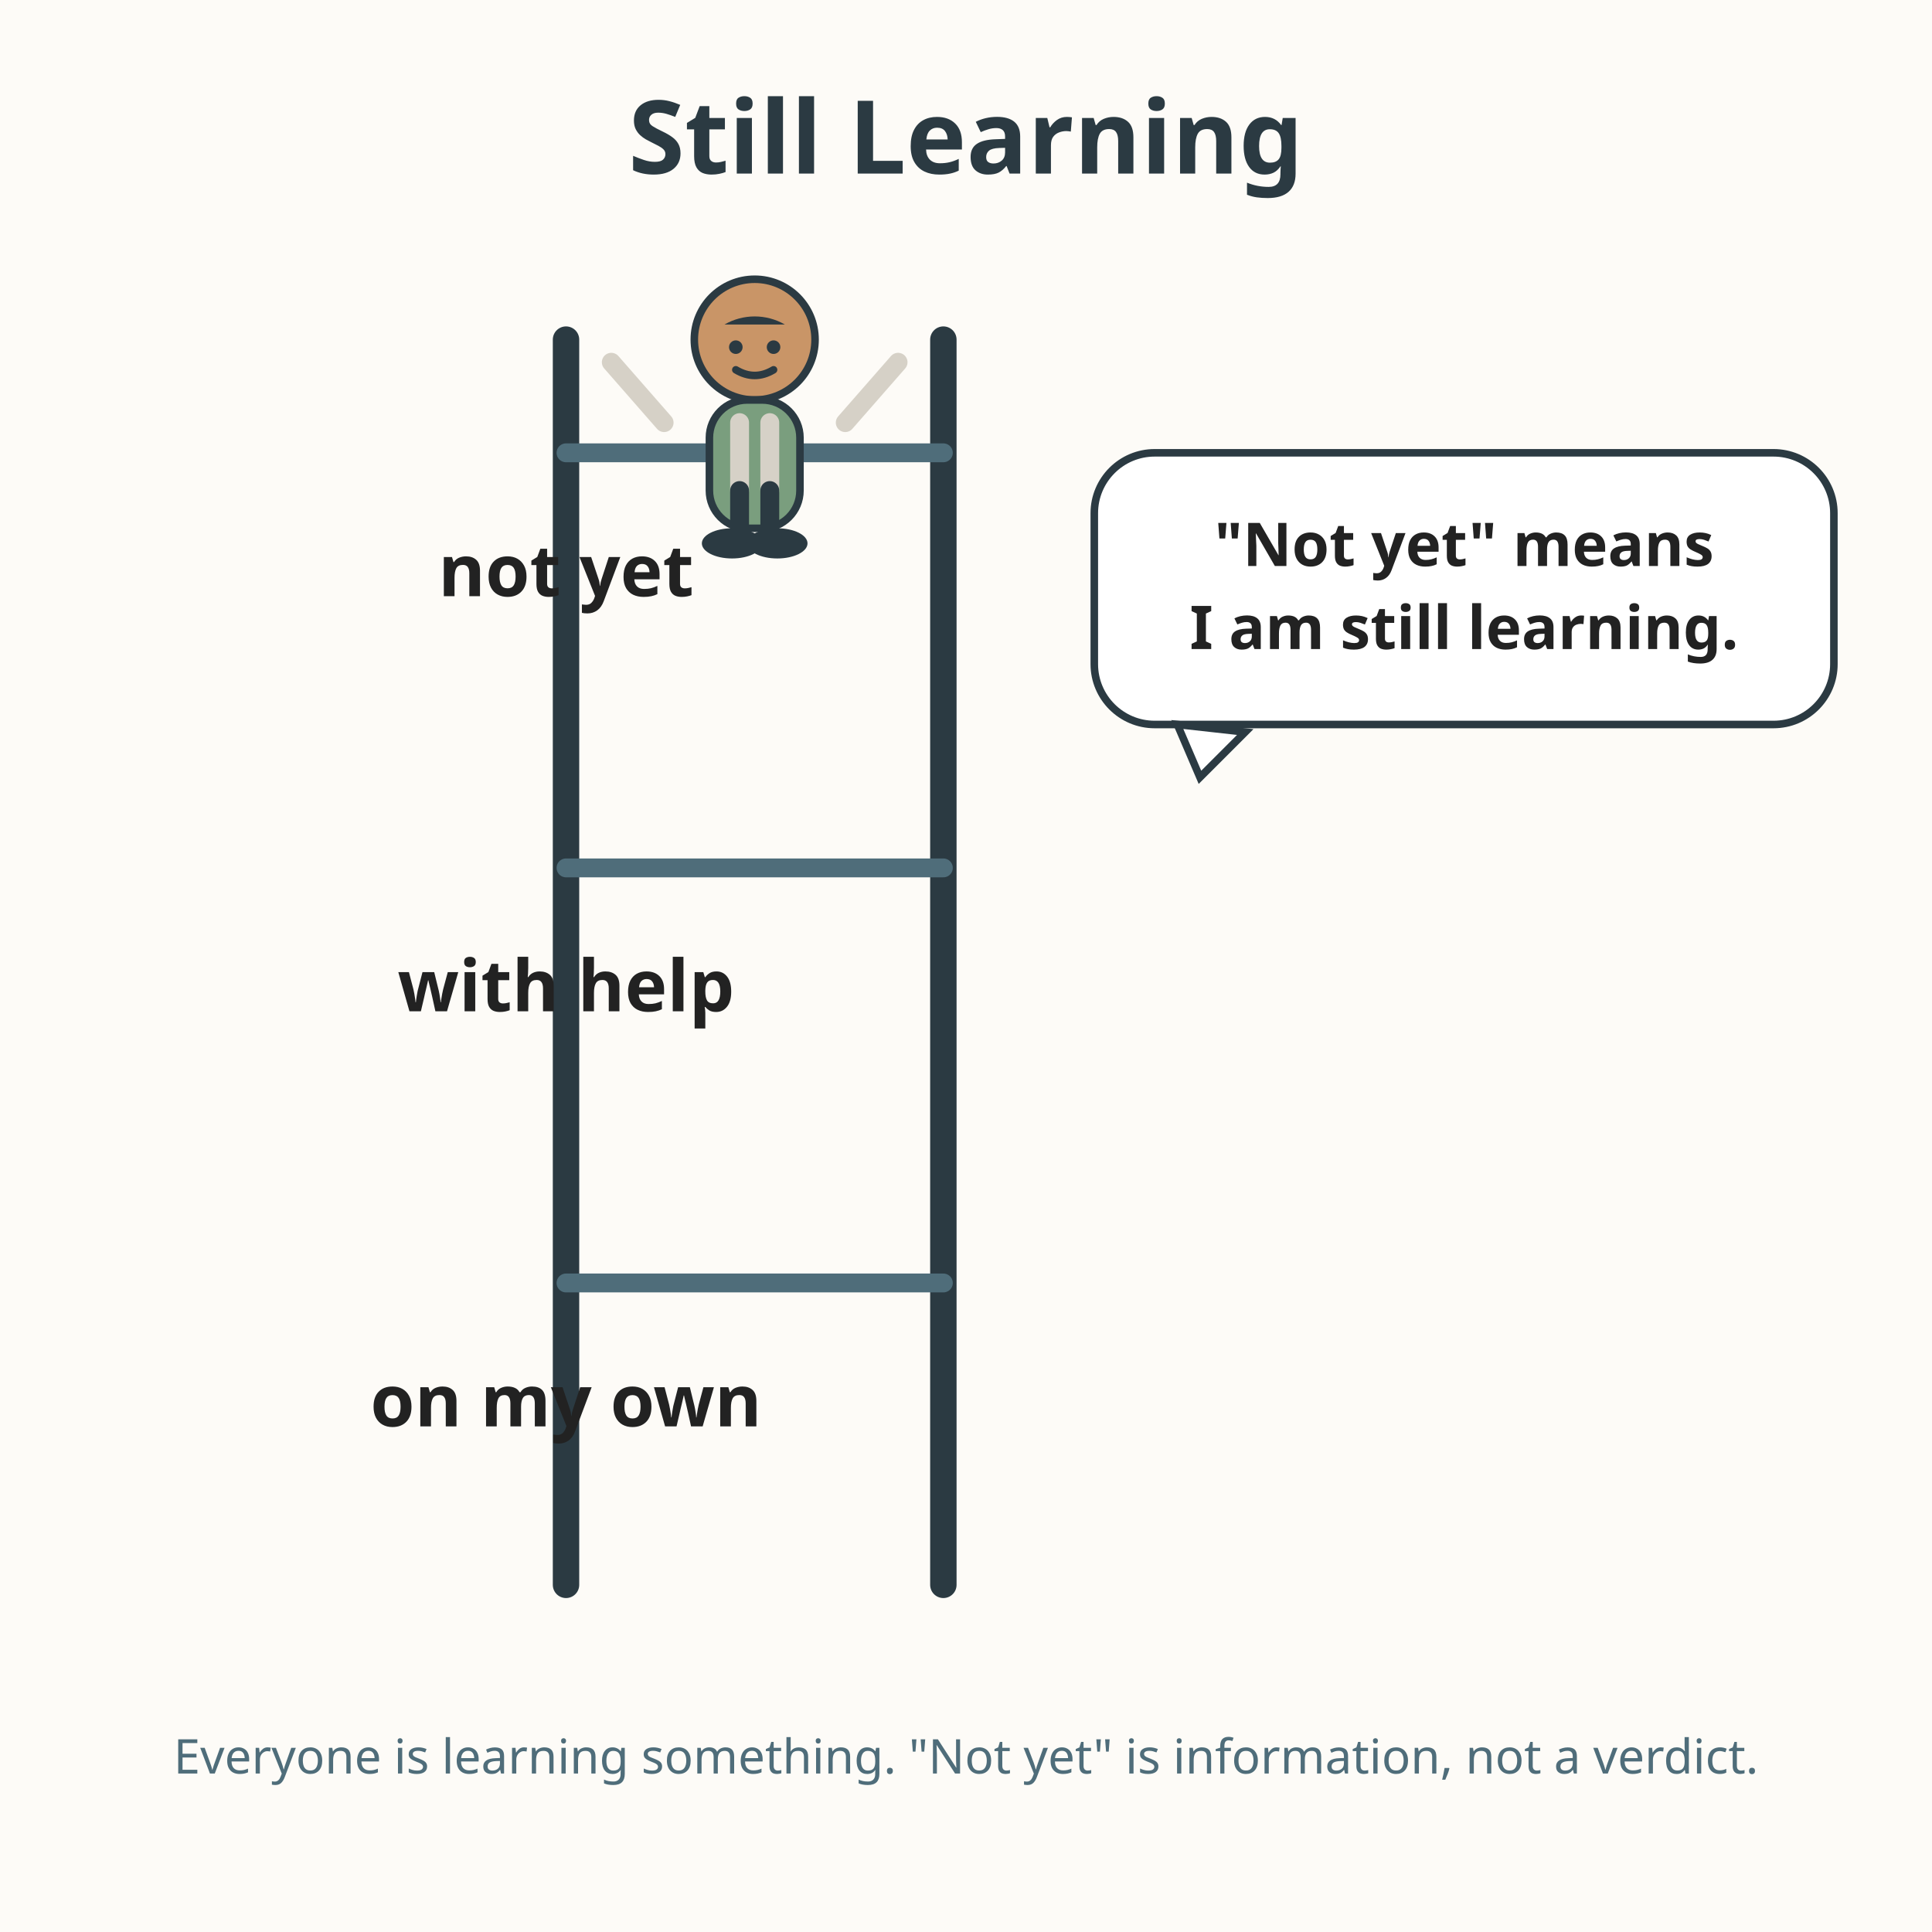
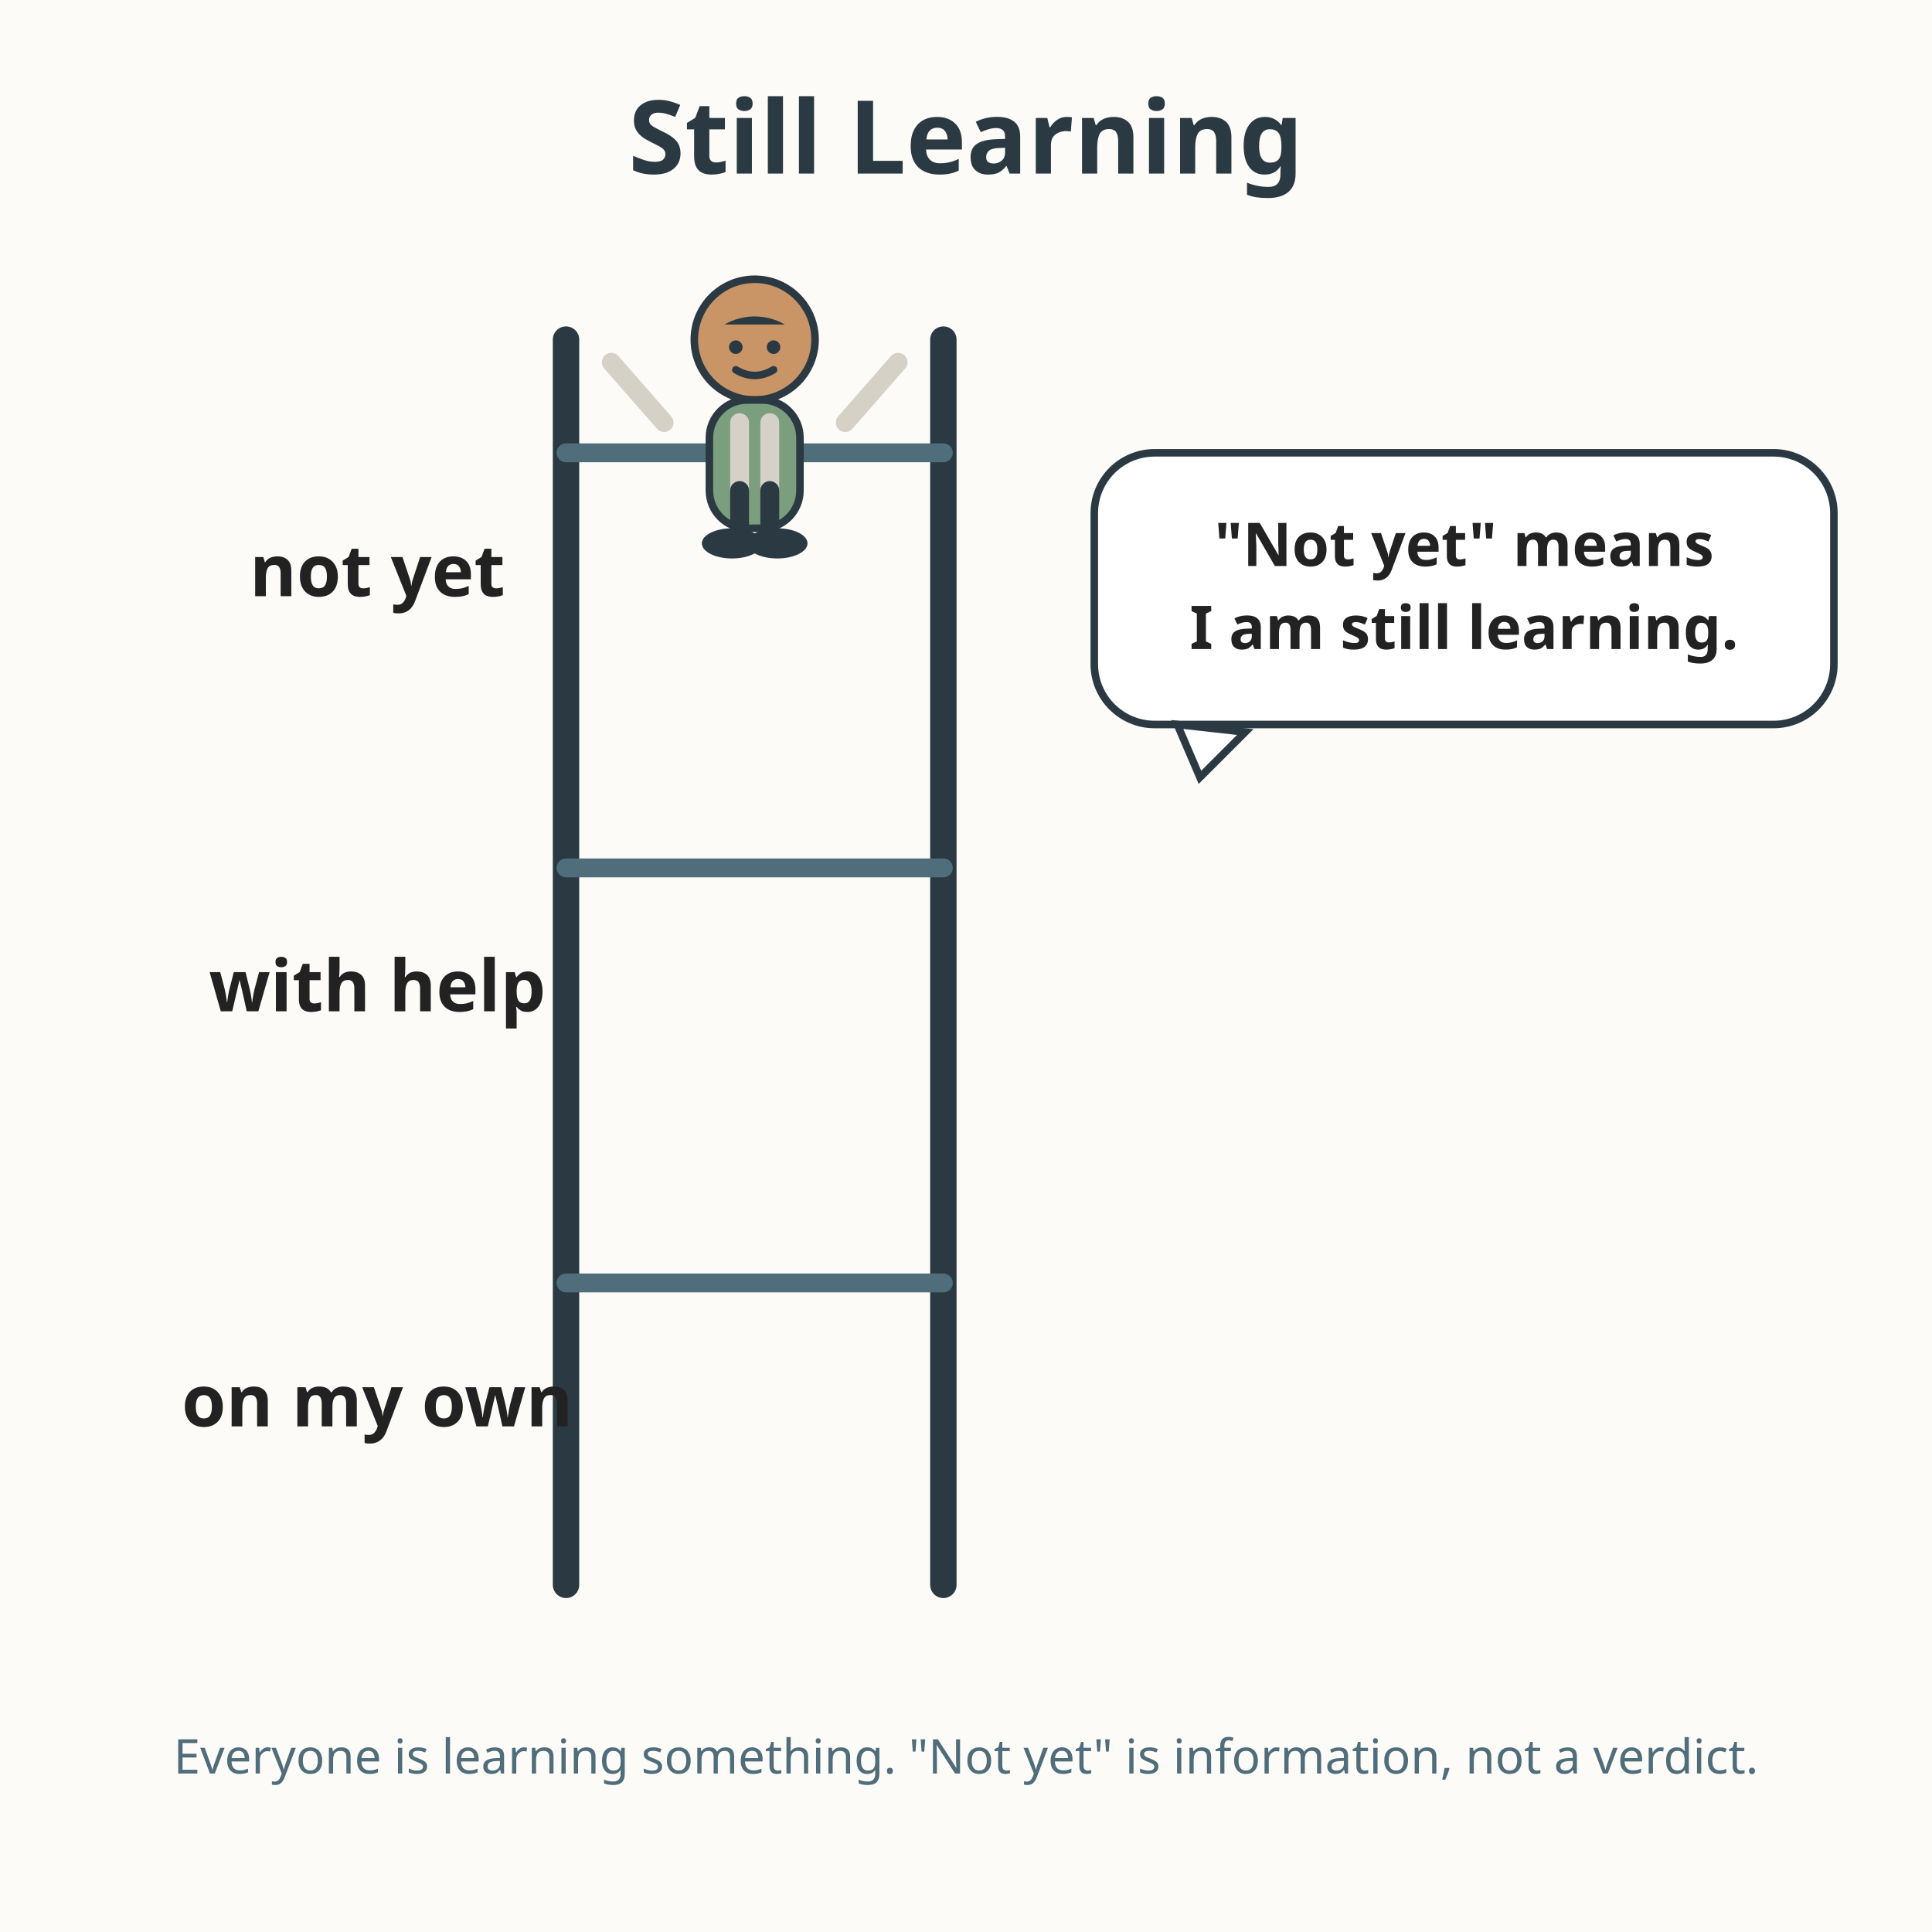
<svg xmlns="http://www.w3.org/2000/svg" viewBox="0 0 512 512" role="img" aria-labelledby="title-L-02-001-07-still-learning desc-L-02-001-07-still-learning">
  <rect width="512" height="512" fill="#fdfbf7" />
  <text x="256" y="46" text-anchor="middle" font-family="sans-serif" font-size="27" font-weight="bold" fill="#2b3a42">Still Learning</text>
  <line x1="150" y1="90" x2="150" y2="420" stroke="#2b3a42" stroke-width="7" stroke-linecap="round" />
  <line x1="250" y1="90" x2="250" y2="420" stroke="#2b3a42" stroke-width="7" stroke-linecap="round" />
  <line x1="150" y1="120" x2="250" y2="120" stroke="#4f6d7a" stroke-width="5" stroke-linecap="round" />
  <line x1="150" y1="230" x2="250" y2="230" stroke="#4f6d7a" stroke-width="5" stroke-linecap="round" />
  <line x1="150" y1="340" x2="250" y2="340" stroke="#4f6d7a" stroke-width="5" stroke-linecap="round" />
-   <text x="150" y="158" text-anchor="middle" font-family="sans-serif" font-size="19" font-weight="bold" fill="#222222">not yet</text>
-   <text x="150" y="268" text-anchor="middle" font-family="sans-serif" font-size="19" font-weight="bold" fill="#222222">with help</text>
-   <text x="150" y="378" text-anchor="middle" font-family="sans-serif" font-size="19" font-weight="bold" fill="#222222">on my own</text>
+   <text x="100" y="158" text-anchor="middle" font-family="sans-serif" font-size="19" font-weight="bold" fill="#222222">not yet</text>
+   <text x="100" y="268" text-anchor="middle" font-family="sans-serif" font-size="19" font-weight="bold" fill="#222222">with help</text>
+   <text x="100" y="378" text-anchor="middle" font-family="sans-serif" font-size="19" font-weight="bold" fill="#222222">on my own</text>
  <g>
    <circle cx="200" cy="90" r="16" fill="#c99567" stroke="#2b3a42" stroke-width="2" />
    <path d="M192 86 A16 16 0 0 1 208 86 Z" fill="#2b3a42" />
    <circle cx="195" cy="92" r="1.8" fill="#2b3a42" />
    <circle cx="205" cy="92" r="1.8" fill="#2b3a42" />
    <path d="M195 98 Q200 101 205 98" fill="none" stroke="#2b3a42" stroke-width="2" stroke-linecap="round" />
    <rect x="188" y="106" width="24" height="34" rx="10" fill="#7a9e7e" stroke="#2b3a42" stroke-width="2" />
    <line x1="196" y1="112" x2="196" y2="130" stroke="#d6d1c7" stroke-width="5" stroke-linecap="round" />
    <line x1="204" y1="112" x2="204" y2="130" stroke="#d6d1c7" stroke-width="5" stroke-linecap="round" />
    <line x1="196" y1="130" x2="196" y2="140" stroke="#2b3a42" stroke-width="5" stroke-linecap="round" />
    <line x1="204" y1="130" x2="204" y2="140" stroke="#2b3a42" stroke-width="5" stroke-linecap="round" />
    <ellipse cx="194" cy="144" rx="8" ry="4" fill="#2b3a42" />
    <ellipse cx="206" cy="144" rx="8" ry="4" fill="#2b3a42" />
    <line x1="176" y1="112" x2="162" y2="96" stroke="#d6d1c7" stroke-width="5" stroke-linecap="round" />
    <line x1="224" y1="112" x2="238" y2="96" stroke="#d6d1c7" stroke-width="5" stroke-linecap="round" />
  </g>
  <g>
    <rect x="290" y="120" width="196" height="72" rx="16" fill="#ffffff" stroke="#2b3a42" stroke-width="2" />
    <path d="M312 192 L318 206 L330 194 Z" fill="#ffffff" stroke="#2b3a42" stroke-width="2" />
    <text x="388" y="150" text-anchor="middle" font-family="sans-serif" font-size="16" font-weight="bold" fill="#222222">"Not yet" means</text>
    <text x="388" y="172" text-anchor="middle" font-family="sans-serif" font-size="16" font-weight="bold" fill="#222222">I am still learning.</text>
  </g>
  <text x="256" y="470" text-anchor="middle" font-family="sans-serif" font-size="12.7" fill="#4f6d7a">Everyone is learning something. "Not yet" is information, not a verdict.</text>
</svg>
